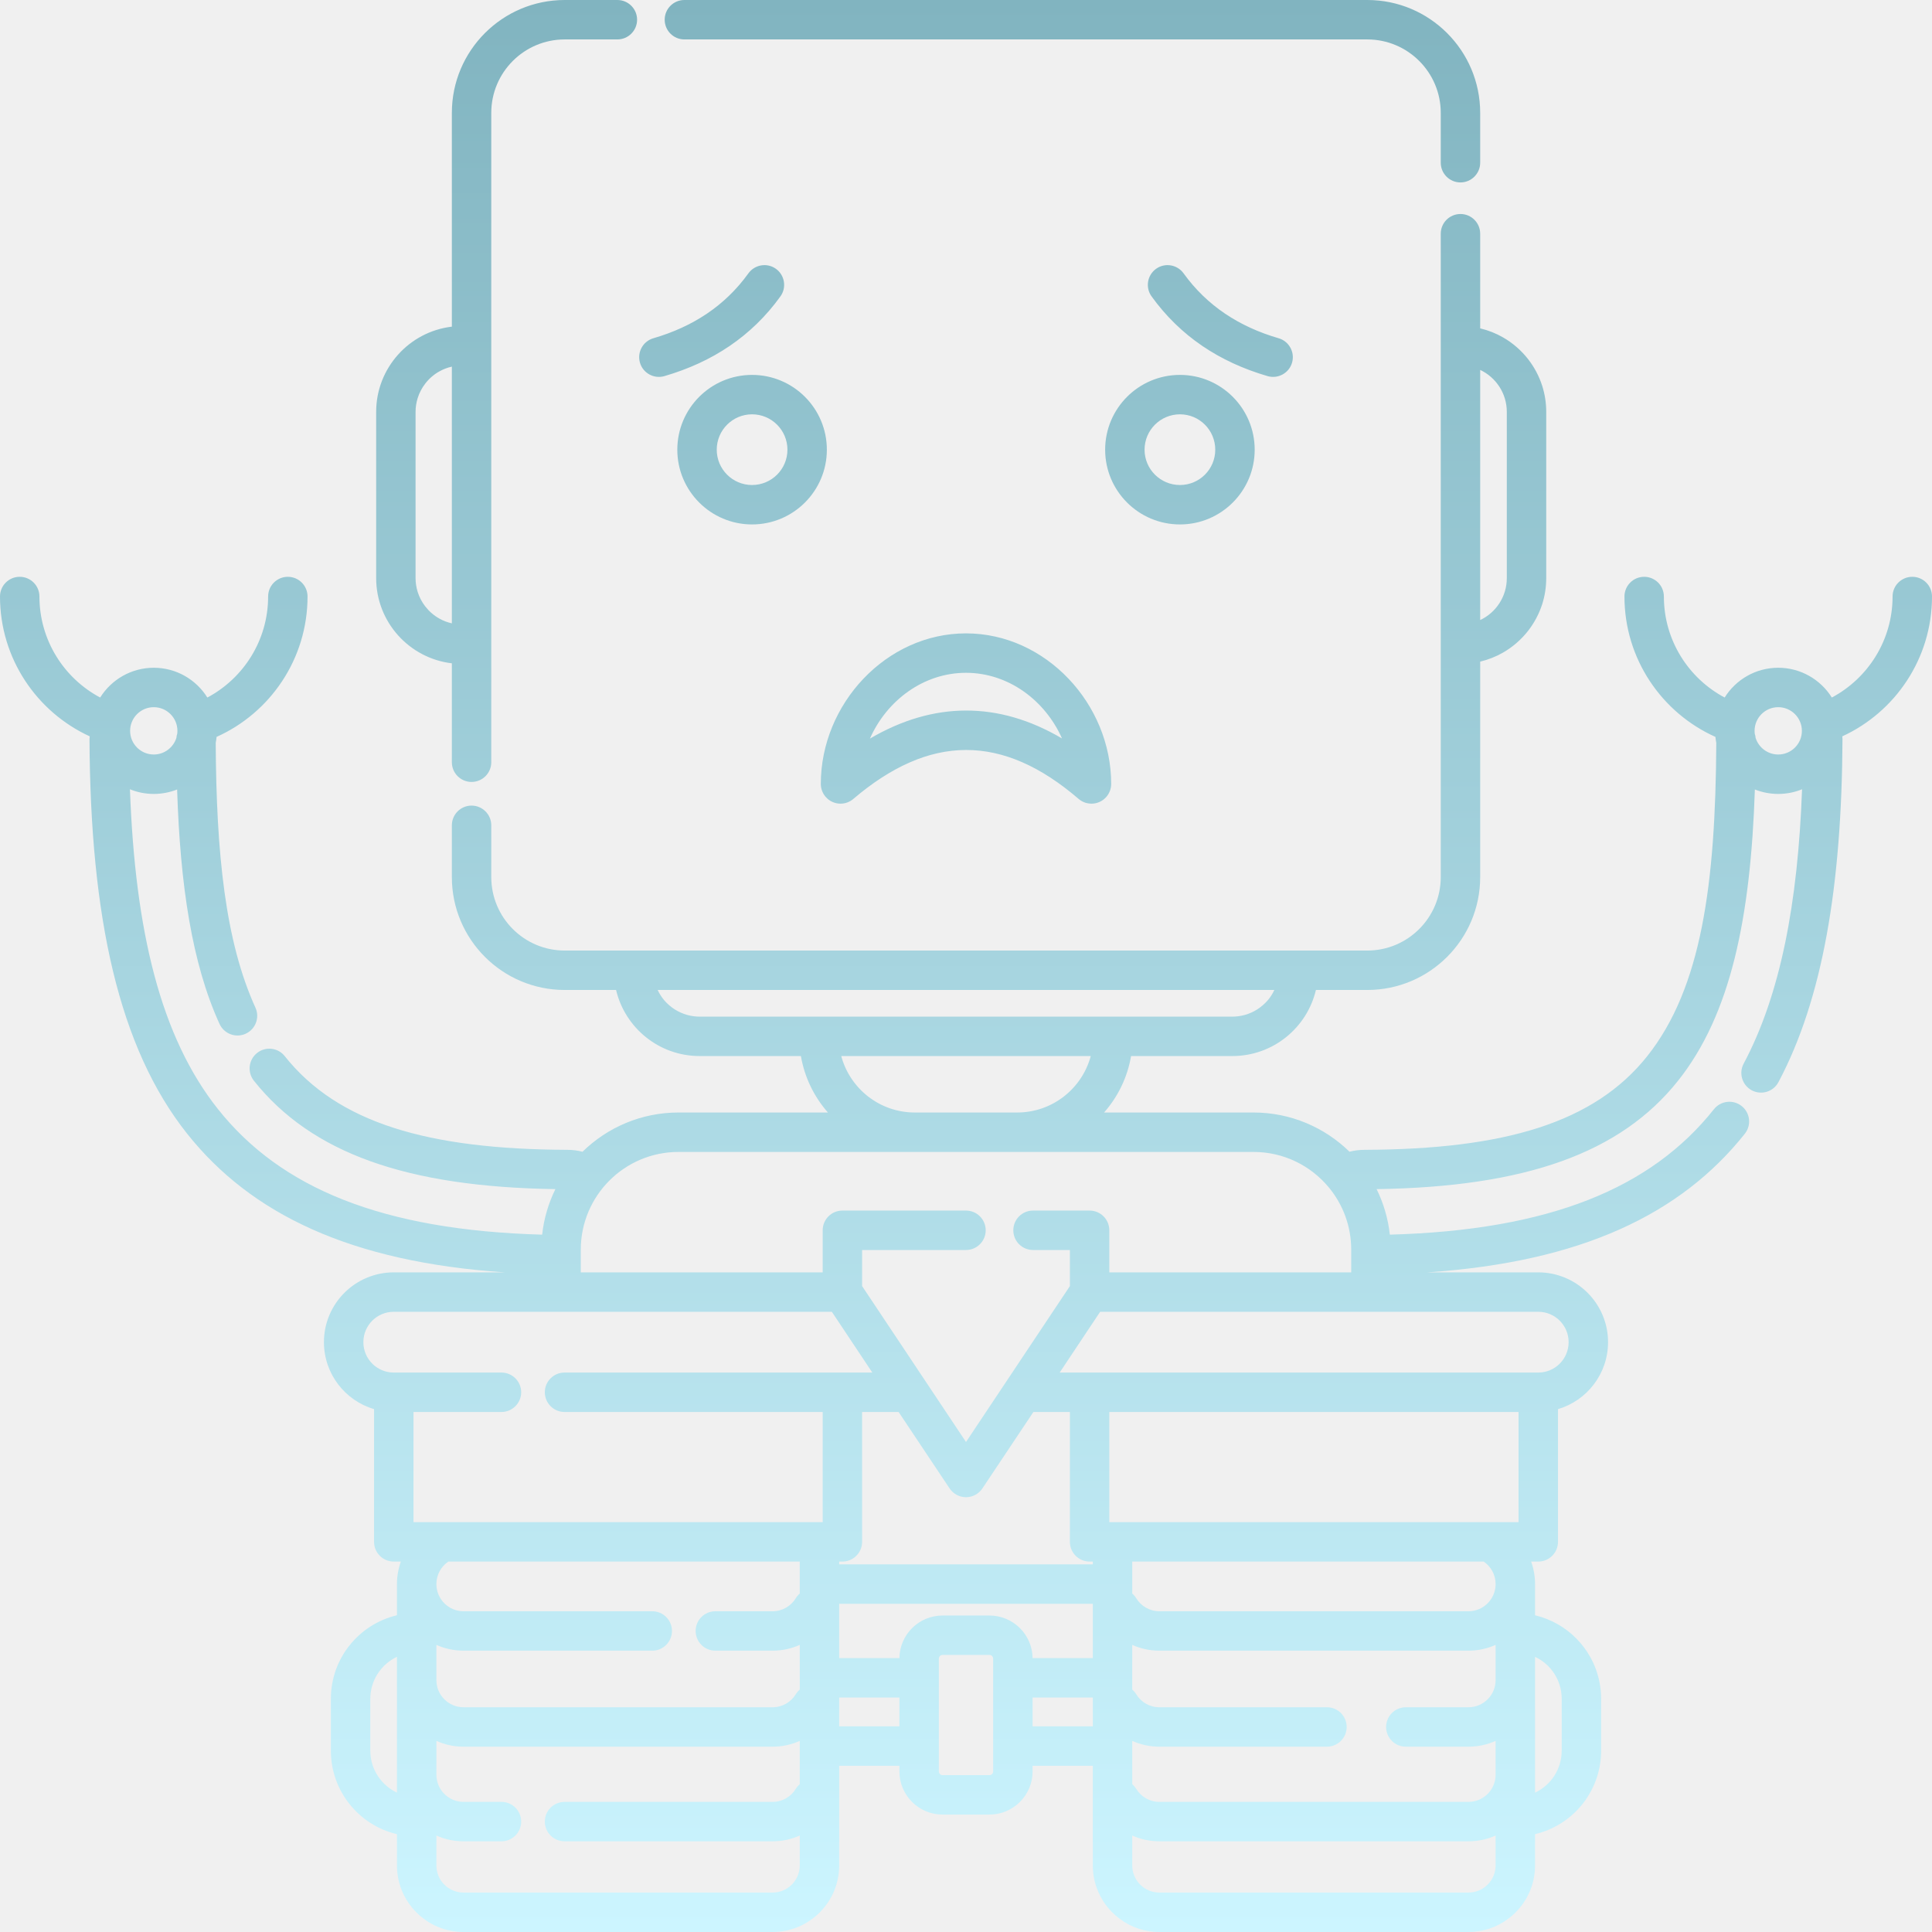
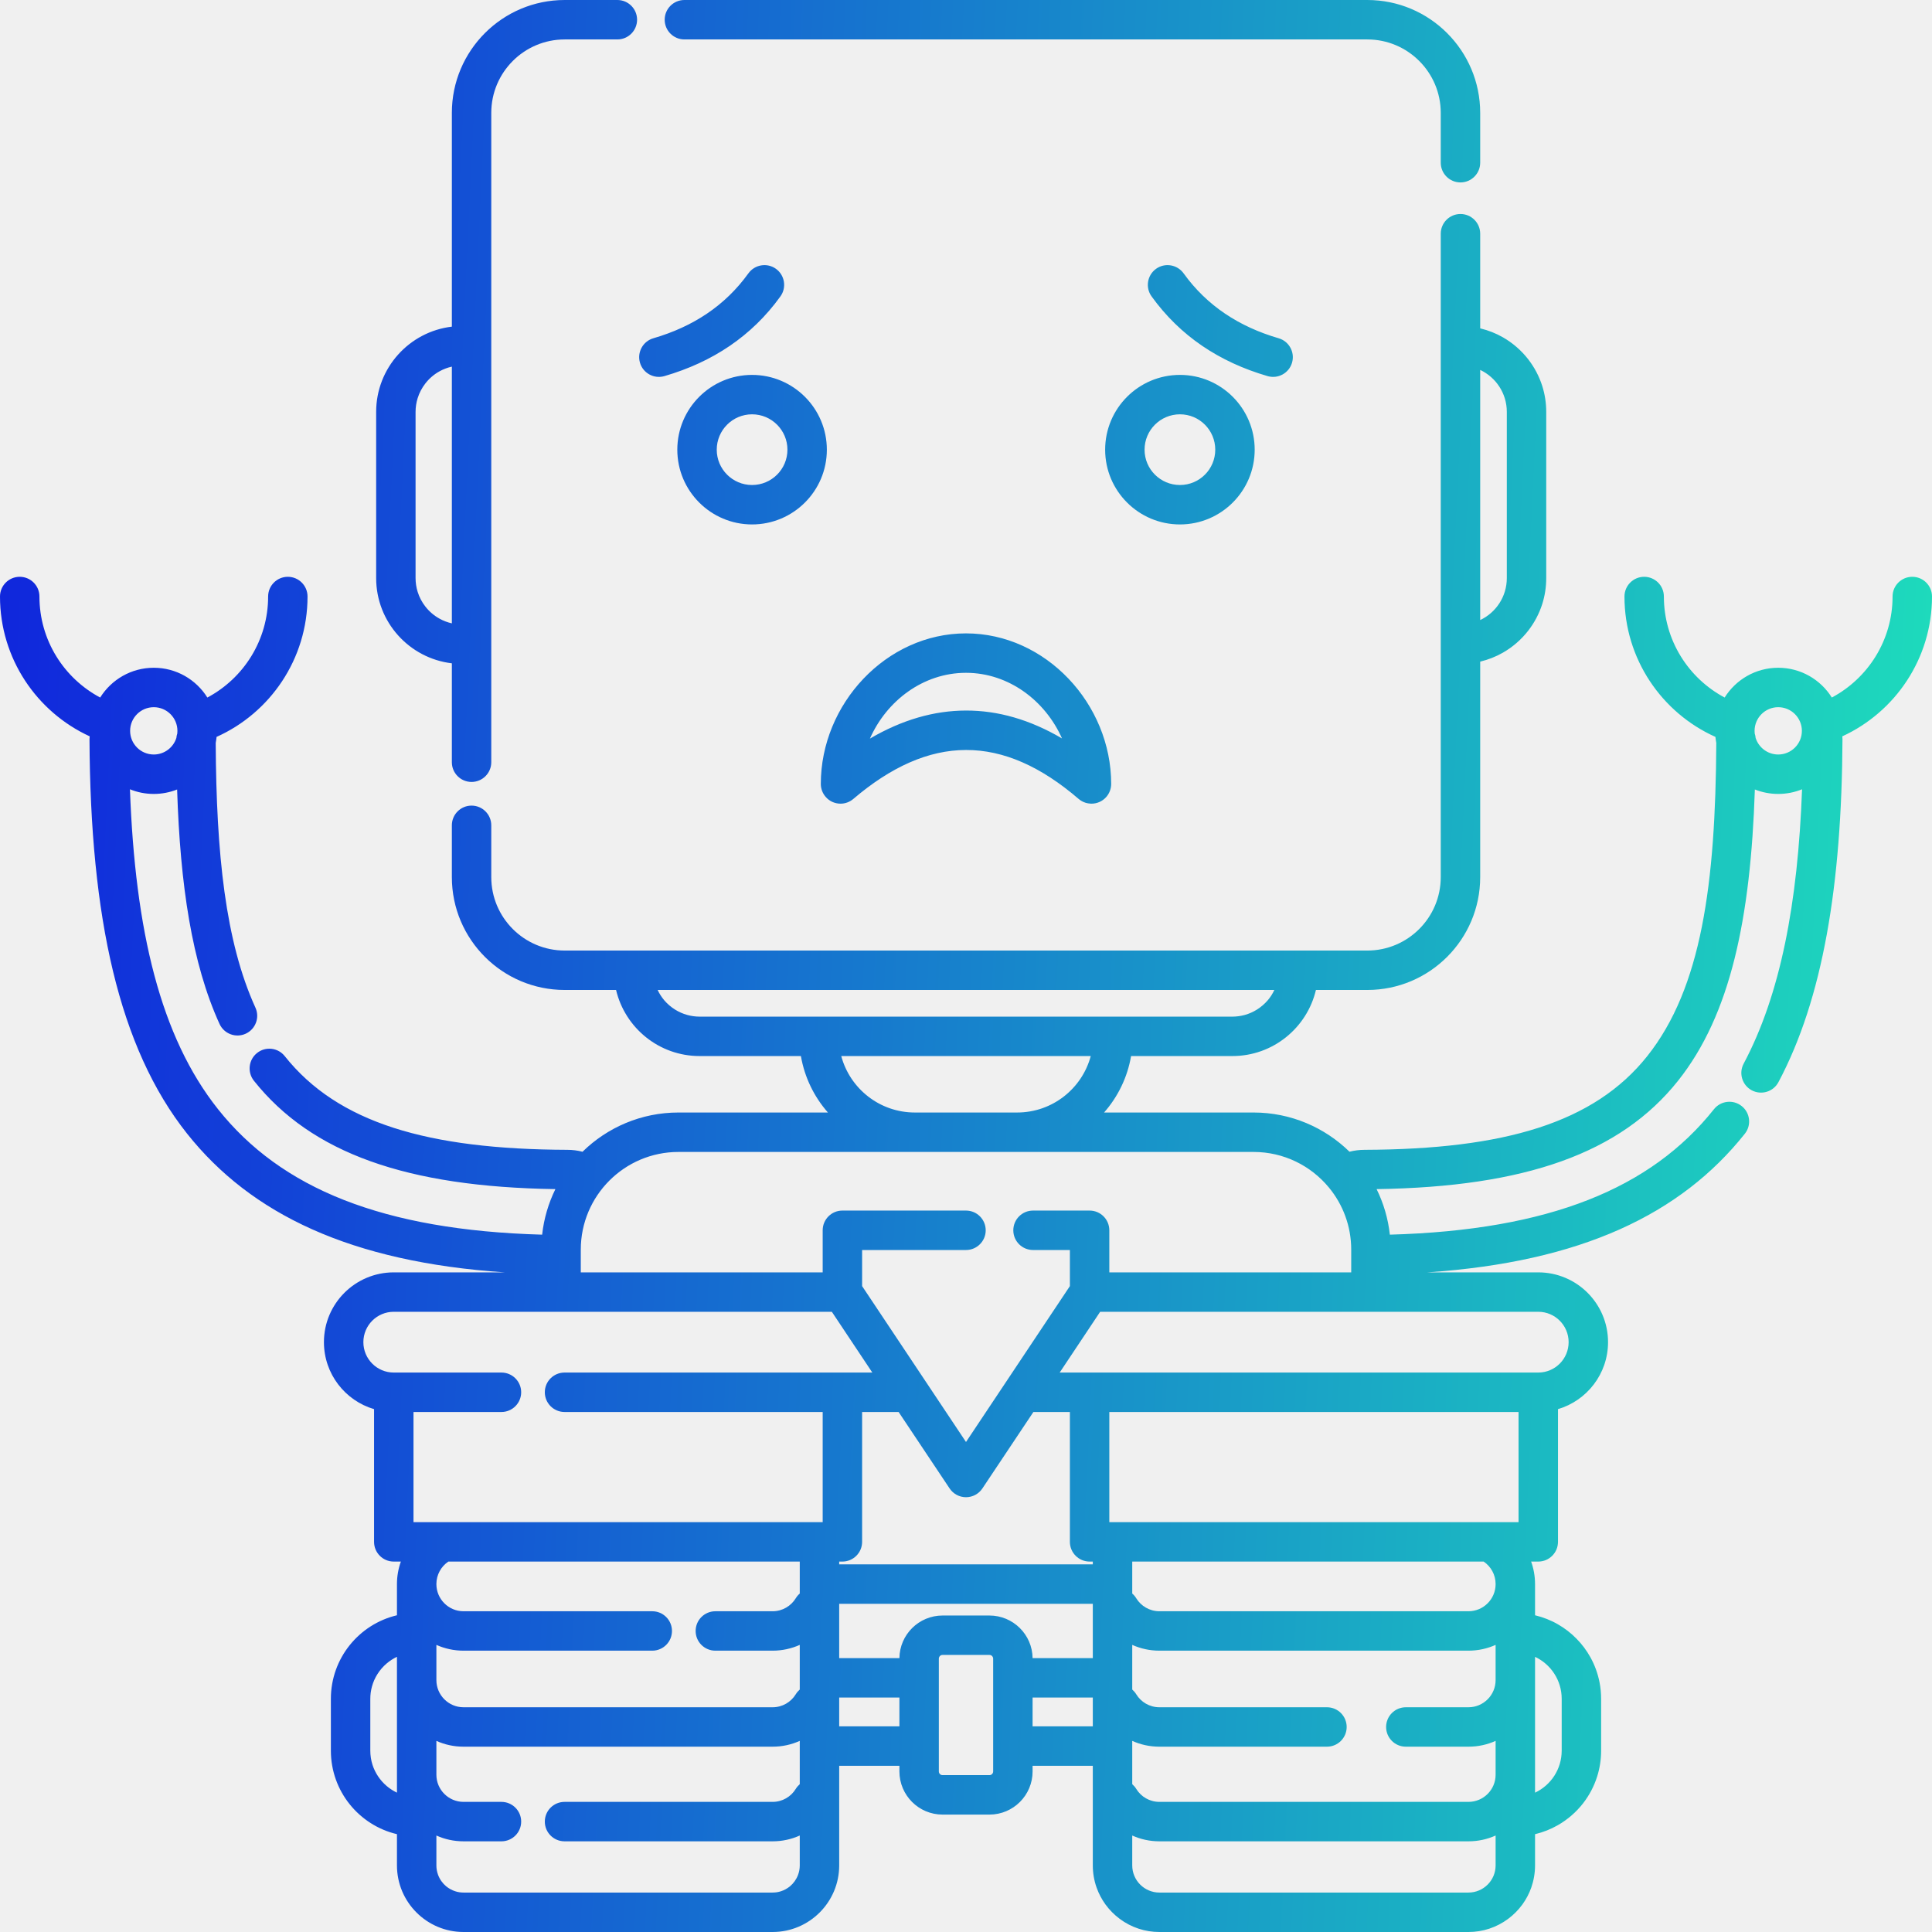
- <svg xmlns="http://www.w3.org/2000/svg" width="127" height="127" viewBox="0 0 127 127" fill="none">
-   <mask id="mask0_1238_2080" style="mask-type:luminance" maskUnits="userSpaceOnUse" x="0" y="0" width="127" height="127">
-     <path d="M0 0H127V127H0V0Z" fill="white" />
+ <svg xmlns="http://www.w3.org/2000/svg" width="325" height="325" viewBox="0 0 325 325" fill="none">
+   <mask id="mask0_1499_1010" style="mask-type:luminance" maskUnits="userSpaceOnUse" x="0" y="0" width="325" height="325">
+     <path d="M0 0H325V325H0V0Z" fill="white" />
  </mask>
-   <g mask="url(#mask0_1238_2080)">
-     <mask id="mask1_1238_2080" style="mask-type:luminance" maskUnits="userSpaceOnUse" x="0" y="0" width="127" height="127">
-       <path fill-rule="evenodd" clip-rule="evenodd" d="M89.877 62.485H37.123C34.456 62.485 32.294 60.32 32.294 57.656V54.252C32.294 53.537 31.712 52.956 30.998 52.956C30.283 52.956 29.703 53.537 29.703 54.252V57.656C29.703 61.751 33.026 65.076 37.123 65.076H40.498C41.085 67.564 43.319 69.419 45.987 69.419H52.647C52.889 70.827 53.518 72.102 54.423 73.131H44.598C42.144 73.131 39.917 74.117 38.291 75.711C37.973 75.627 37.642 75.585 37.299 75.584C28.121 75.55 22.209 73.815 18.718 69.426C18.274 68.865 17.458 68.772 16.899 69.217C16.339 69.663 16.245 70.478 16.688 71.039C20.478 75.804 26.735 78.022 36.509 78.167C36.056 79.09 35.754 80.098 35.638 81.16C25.151 80.868 18.469 78.118 14.333 72.913C10.551 68.158 8.882 61.196 8.542 51.883C9.025 52.081 9.553 52.189 10.109 52.189C10.649 52.189 11.168 52.085 11.643 51.897C11.847 58.205 12.617 63.327 14.431 67.309C14.73 67.96 15.497 68.248 16.148 67.953C16.8 67.656 17.088 66.887 16.791 66.238C14.812 61.895 14.218 56.114 14.18 48.838C14.203 48.706 14.224 48.574 14.237 48.44C17.76 46.861 20.216 43.319 20.216 39.211C20.216 38.496 19.636 37.916 18.921 37.916C18.205 37.916 17.625 38.496 17.625 39.211C17.625 42.088 16.005 44.59 13.63 45.852C12.897 44.678 11.594 43.895 10.109 43.895C8.623 43.895 7.319 44.678 6.585 45.852C4.212 44.59 2.592 42.088 2.592 39.211C2.592 38.496 2.012 37.916 1.295 37.916C0.58 37.916 0 38.496 0 39.211C0 43.289 2.418 46.804 5.896 48.403C5.889 48.462 5.883 48.524 5.883 48.587C5.938 60.317 7.804 68.865 12.303 74.526C16.51 79.816 23.058 82.956 33.175 83.639H25.884C23.35 83.639 21.294 85.694 21.294 88.227C21.294 90.311 22.686 92.07 24.589 92.63V101.353C24.589 102.07 25.166 102.65 25.884 102.65H26.351C26.186 103.111 26.094 103.609 26.094 104.129V106.179C23.604 106.766 21.75 109.003 21.75 111.67V115.08C21.75 117.747 23.604 119.984 26.094 120.569V122.622C26.094 125.039 28.057 127 30.471 127H50.787C53.203 127 55.164 125.039 55.164 122.622V116.074H59.122V116.444C59.122 118.009 60.392 119.281 61.958 119.281H65.042C66.608 119.281 67.878 118.009 67.878 116.444V116.074H71.836V122.622C71.836 123.117 71.918 123.61 72.084 124.077C72.225 124.474 72.421 124.849 72.667 125.189C72.929 125.548 73.247 125.87 73.606 126.136C73.981 126.417 74.403 126.637 74.849 126.783C75.288 126.928 75.752 127 76.213 127C82.986 127 89.758 127 96.527 127C96.991 127 97.453 126.928 97.894 126.783C98.34 126.637 98.759 126.417 99.138 126.136C99.496 125.87 99.814 125.548 100.076 125.189C100.323 124.849 100.519 124.474 100.66 124.077C100.822 123.61 100.906 123.117 100.906 122.622V120.569L100.918 120.568C101.437 120.442 101.937 120.246 102.4 119.981C103.044 119.614 103.613 119.121 104.068 118.536C104.472 118.012 104.786 117.421 104.985 116.79C105.161 116.239 105.25 115.66 105.25 115.08C105.25 113.945 105.25 112.808 105.25 111.67C105.25 111.312 105.216 110.954 105.149 110.604C105.037 110.021 104.832 109.456 104.544 108.937C104.298 108.494 103.99 108.083 103.632 107.72C103.272 107.351 102.863 107.035 102.416 106.778C101.95 106.509 101.442 106.31 100.918 106.182L100.906 106.179V104.129C100.906 103.609 100.814 103.111 100.649 102.65H101.117C101.834 102.65 102.414 102.07 102.414 101.353V92.63C104.313 92.07 105.705 90.311 105.705 88.227C105.705 85.694 103.65 83.639 101.117 83.639H93.825C103.942 82.956 110.49 79.816 114.697 74.526C115.143 73.965 115.049 73.149 114.489 72.707C113.93 72.261 113.112 72.353 112.667 72.913C108.531 78.118 101.849 80.868 91.362 81.16C91.246 80.098 90.944 79.087 90.491 78.167C100.265 78.022 106.522 75.804 110.31 71.039C113.763 66.694 115.077 60.356 115.356 51.897C115.832 52.085 116.351 52.189 116.891 52.189C117.447 52.189 117.975 52.081 118.458 51.883C118.181 59.392 117.034 65.379 114.619 69.92C114.282 70.549 114.523 71.335 115.152 71.672C115.786 72.007 116.57 71.768 116.905 71.136C119.823 65.651 121.07 58.187 121.116 48.587C121.116 48.524 121.111 48.462 121.104 48.403C124.582 46.804 127 43.289 127 39.211C127 38.496 126.42 37.916 125.705 37.916C124.988 37.916 124.408 38.496 124.408 39.211C124.408 42.088 122.788 44.59 120.415 45.852C119.681 44.678 118.377 43.895 116.891 43.895C115.406 43.895 114.103 44.678 113.37 45.852C110.995 44.59 109.375 42.088 109.375 39.211C109.375 38.496 108.795 37.916 108.08 37.916C107.364 37.916 106.784 38.496 106.784 39.211C106.784 43.319 109.24 46.861 112.763 48.44C112.776 48.574 112.797 48.706 112.82 48.838C112.771 58.098 111.854 64.933 108.282 69.426C104.791 73.815 98.879 75.55 89.701 75.584C89.358 75.585 89.027 75.627 88.709 75.708C87.083 74.117 84.856 73.131 82.402 73.131H72.577C73.482 72.102 74.111 70.827 74.351 69.419H81.013C83.681 69.419 85.915 67.564 86.502 65.076H89.877C93.975 65.076 97.3 61.751 97.3 57.656V43.491L97.311 43.489C97.829 43.364 98.332 43.168 98.793 42.903C99.436 42.535 100.006 42.039 100.459 41.456C100.863 40.932 101.177 40.343 101.378 39.712C101.554 39.161 101.641 38.582 101.641 38.002C101.641 34.361 101.641 30.716 101.641 27.074C101.641 26.497 101.554 25.916 101.378 25.367C101.177 24.734 100.863 24.143 100.459 23.62C100.006 23.036 99.436 22.542 98.793 22.173C98.332 21.909 97.829 21.712 97.311 21.588L97.3 21.585V15.362C97.3 14.647 96.717 14.067 96.005 14.067C95.288 14.067 94.708 14.647 94.708 15.362V57.656C94.708 60.32 92.544 62.485 89.877 62.485ZM98.314 120.658C97.769 120.904 97.165 121.039 96.527 121.039H76.213C75.578 121.039 74.975 120.904 74.428 120.658V122.622C74.428 123.607 75.229 124.408 76.213 124.408H96.527C97.515 124.408 98.314 123.607 98.314 122.622V120.658ZM28.686 114.437V116.662C28.686 117.646 29.485 118.447 30.471 118.447H32.963C33.678 118.447 34.26 119.027 34.26 119.742C34.26 120.459 33.678 121.039 32.963 121.039H30.471C29.834 121.039 29.231 120.904 28.686 120.658V122.633C28.686 122.843 28.726 123.05 28.798 123.247C28.907 123.54 29.093 123.801 29.334 124.002C29.508 124.141 29.707 124.253 29.92 124.32C30.096 124.38 30.286 124.408 30.471 124.408C37.242 124.408 44.014 124.408 50.787 124.408C50.974 124.408 51.16 124.38 51.34 124.32C51.551 124.253 51.748 124.141 51.923 124.002C52.163 123.801 52.35 123.54 52.459 123.247C52.534 123.05 52.571 122.843 52.572 122.633V120.658C52.026 120.904 51.422 121.039 50.787 121.039H37.111C36.394 121.039 35.814 120.459 35.814 119.742C35.814 119.027 36.394 118.447 37.111 118.447H50.787C51.43 118.447 51.998 118.106 52.31 117.591C52.384 117.473 52.471 117.372 52.572 117.283V114.437C52.026 114.683 51.422 114.818 50.787 114.818H30.471C29.834 114.818 29.231 114.683 28.686 114.437ZM98.314 108.127C97.769 108.37 97.165 108.507 96.527 108.507H76.213C75.578 108.507 74.975 108.37 74.428 108.127V111.062C74.529 111.151 74.616 111.252 74.69 111.372C75.002 111.884 75.57 112.227 76.213 112.227H87.228C87.943 112.227 88.524 112.808 88.524 113.523C88.524 114.238 87.943 114.818 87.228 114.818H76.213C75.578 114.818 74.975 114.683 74.428 114.437V117.283C74.529 117.372 74.616 117.473 74.69 117.591C75.002 118.106 75.57 118.447 76.213 118.447H96.527C97.515 118.447 98.314 117.646 98.314 116.662V114.437C97.769 114.683 97.165 114.818 96.527 114.818H92.411C91.696 114.818 91.116 114.238 91.116 113.523C91.116 112.808 91.696 112.227 92.411 112.227H96.527C97.515 112.227 98.314 111.425 98.314 110.441V108.127ZM100.906 108.912V117.841C101.943 117.354 102.658 116.3 102.658 115.08V111.67C102.658 110.451 101.943 109.399 100.906 108.912ZM26.085 108.914C25.849 109.029 25.625 109.171 25.423 109.343C25.183 109.546 24.972 109.79 24.803 110.059C24.648 110.306 24.532 110.574 24.454 110.852C24.379 111.12 24.342 111.394 24.342 111.67C24.342 112.808 24.342 113.945 24.342 115.08C24.342 115.394 24.39 115.708 24.485 116.006C24.659 116.55 24.988 117.04 25.423 117.407C25.625 117.579 25.849 117.721 26.085 117.836L26.094 117.841V108.912L26.085 108.914ZM65.285 109.033V116.444C65.285 116.579 65.177 116.689 65.042 116.689H61.958C61.823 116.689 61.715 116.579 61.715 116.444V109.033C61.715 108.896 61.823 108.787 61.958 108.787H65.042C65.177 108.787 65.285 108.896 65.285 109.033ZM67.878 111.589V113.481H71.836V111.589H67.878ZM55.164 111.589V113.481H59.122V111.589H55.164ZM52.572 104.752V102.65H29.472C28.997 102.972 28.686 103.514 28.686 104.129C28.686 105.115 29.485 105.916 30.471 105.916H42.877C43.592 105.916 44.172 106.496 44.172 107.211C44.172 107.926 43.592 108.507 42.877 108.507H30.471C29.834 108.507 29.231 108.37 28.686 108.127V110.441C28.686 111.425 29.485 112.227 30.471 112.227H50.787C51.43 112.227 51.998 111.884 52.31 111.372C52.384 111.252 52.471 111.151 52.572 111.062V108.127C52.026 108.37 51.422 108.507 50.787 108.507H47.023C46.308 108.507 45.728 107.926 45.728 107.211C45.728 106.496 46.308 105.916 47.023 105.916H50.787C51.43 105.916 51.998 105.572 52.31 105.06C52.384 104.941 52.471 104.838 52.572 104.752ZM67.878 108.997H71.836V105.426H55.164V108.997H59.122C59.141 107.447 60.406 106.196 61.958 106.196H65.042C66.594 106.196 67.859 107.447 67.878 108.997ZM97.528 102.65H74.428V104.752C74.529 104.838 74.616 104.941 74.69 105.06C75.002 105.572 75.57 105.916 76.213 105.916H96.527C97.515 105.916 98.314 105.115 98.314 104.129C98.314 103.514 98.003 102.972 97.528 102.65ZM59.07 92.817H56.671V101.353C56.671 102.07 56.089 102.65 55.374 102.65H55.164V102.834H71.836V102.65H71.626C70.911 102.65 70.329 102.07 70.329 101.353V92.817H67.93L64.578 97.842C64.338 98.202 63.933 98.419 63.5 98.419C63.067 98.419 62.663 98.202 62.422 97.842L59.07 92.817ZM99.822 92.817H72.921V100.058H97.851C97.865 100.058 97.876 100.058 97.888 100.058H99.822V92.817ZM54.681 86.23H25.884C24.78 86.23 23.886 87.124 23.886 88.227C23.886 89.331 24.78 90.225 25.884 90.225H32.963C33.678 90.225 34.26 90.805 34.26 91.52C34.26 92.235 33.678 92.817 32.963 92.817H27.181V100.058H29.112C29.124 100.058 29.135 100.058 29.147 100.058H54.079V92.817H37.111C36.394 92.817 35.814 92.235 35.814 91.52C35.814 90.805 36.394 90.225 37.111 90.225H57.342L54.681 86.23ZM82.402 75.723H44.598C41.055 75.723 38.178 78.6 38.178 82.146V83.639H54.079V80.874C54.079 80.157 54.659 79.577 55.374 79.577H63.5C64.215 79.577 64.795 80.157 64.795 80.874C64.795 81.589 64.215 82.169 63.5 82.169H56.671V84.543L63.5 94.789L70.329 84.543V82.169H67.907C67.19 82.169 66.61 81.589 66.61 80.874C66.61 80.157 67.19 79.577 67.907 79.577H71.626C72.341 79.577 72.921 80.157 72.921 80.874V83.639H88.822V82.146C88.822 80.594 88.272 79.17 87.355 78.061C86.176 76.633 84.396 75.723 82.402 75.723ZM101.117 86.23H72.319L69.658 90.225H101.117C102.22 90.225 103.114 89.331 103.114 88.227C103.114 87.124 102.22 86.23 101.117 86.23ZM71.701 69.419H55.299C55.87 71.555 57.821 73.131 60.138 73.131H66.861C69.179 73.131 71.13 71.555 71.701 69.419ZM83.771 65.076H43.229L43.235 65.083C43.345 65.322 43.491 65.546 43.659 65.748C43.864 65.988 44.108 66.198 44.377 66.366C44.624 66.519 44.89 66.639 45.174 66.717C45.437 66.789 45.713 66.829 45.987 66.829C57.663 66.829 69.337 66.829 81.013 66.829C81.287 66.829 81.563 66.789 81.829 66.717C82.11 66.639 82.376 66.519 82.623 66.366C82.892 66.198 83.135 65.988 83.341 65.748C83.512 65.546 83.655 65.322 83.765 65.083L83.771 65.076ZM54.038 51.983C54.09 52.122 54.165 52.254 54.267 52.373C54.393 52.522 54.546 52.635 54.708 52.71C54.875 52.785 55.059 52.829 55.253 52.829C55.55 52.829 55.849 52.725 56.092 52.519C58.57 50.409 61.027 49.302 63.503 49.3C65.976 49.294 68.43 50.39 70.902 52.516C71.039 52.632 71.192 52.718 71.353 52.767L71.356 52.77C71.462 52.8 71.571 52.822 71.679 52.826H71.69C71.706 52.829 71.721 52.829 71.736 52.829H71.747C72.113 52.829 72.473 52.676 72.73 52.379C72.94 52.133 73.044 51.831 73.044 51.534C73.044 46.282 68.75 41.635 63.5 41.635C58.248 41.635 53.956 46.282 53.956 51.534C53.956 51.692 53.985 51.842 54.038 51.983ZM29.703 21.473C26.904 21.802 24.727 24.188 24.727 27.074V38.002C24.727 40.889 26.904 43.273 29.703 43.603V50.105C29.703 50.821 30.283 51.401 30.998 51.401C31.712 51.401 32.294 50.821 32.294 50.105V7.42C32.294 4.756 34.456 2.592 37.123 2.592H40.583C41.298 2.592 41.879 2.012 41.879 1.295C41.879 0.58 41.298 0 40.583 0H37.123C33.026 0 29.703 3.326 29.703 7.42V21.473ZM115.406 48.508C115.607 49.141 116.198 49.597 116.891 49.597C117.75 49.597 118.447 48.901 118.447 48.043C118.447 47.184 117.75 46.487 116.891 46.487C116.034 46.487 115.337 47.184 115.337 48.043C115.337 48.104 115.339 48.164 115.346 48.221C115.379 48.314 115.398 48.41 115.406 48.508ZM11.654 48.221C11.661 48.164 11.663 48.104 11.663 48.043C11.663 47.184 10.966 46.487 10.109 46.487C9.25 46.487 8.553 47.184 8.553 48.043C8.553 48.901 9.25 49.597 10.109 49.597C10.802 49.597 11.393 49.141 11.594 48.508C11.602 48.41 11.621 48.314 11.654 48.221ZM69.811 48.541C68.709 46.057 66.303 44.227 63.5 44.227C60.69 44.227 58.28 46.065 57.184 48.553C59.288 47.319 61.398 46.711 63.497 46.708C65.596 46.702 67.706 47.303 69.811 48.541ZM29.697 24.102C29.412 24.166 29.138 24.27 28.884 24.413C28.525 24.612 28.21 24.884 27.959 25.209C27.735 25.497 27.564 25.823 27.455 26.171C27.365 26.463 27.317 26.769 27.317 27.074C27.317 30.716 27.317 34.361 27.317 38.002C27.317 38.309 27.365 38.616 27.455 38.908C27.564 39.254 27.735 39.583 27.959 39.868C28.21 40.191 28.525 40.464 28.884 40.663C29.138 40.807 29.412 40.909 29.697 40.975L29.703 40.977V24.099L29.697 24.102ZM97.3 24.316V40.759C98.334 40.272 99.05 39.221 99.05 38.002V27.074C99.05 25.857 98.334 24.805 97.3 24.316ZM49.436 24.644C46.726 24.644 44.523 26.846 44.523 29.561C44.523 32.274 46.726 34.474 49.436 34.474C52.15 34.474 54.353 32.274 54.353 29.561C54.353 26.846 52.15 24.644 49.436 24.644ZM77.564 24.644C74.849 24.644 72.647 26.846 72.647 29.561C72.647 32.274 74.849 34.474 77.564 34.474C80.274 34.474 82.477 32.274 82.477 29.561C82.477 26.846 80.274 24.644 77.564 24.644ZM49.436 27.235C50.719 27.235 51.762 28.277 51.762 29.561C51.762 30.844 50.719 31.882 49.436 31.882C48.156 31.882 47.115 30.844 47.115 29.561C47.115 28.277 48.156 27.235 49.436 27.235ZM77.564 27.235C78.847 27.235 79.885 28.277 79.885 29.561C79.885 30.844 78.847 31.882 77.564 31.882C76.281 31.882 75.238 30.844 75.238 29.561C75.238 28.277 76.281 27.235 77.564 27.235ZM84.051 22.235C81.454 21.479 79.337 20.099 77.802 17.967C77.381 17.386 76.573 17.255 75.993 17.671C75.412 18.091 75.279 18.901 75.697 19.481C77.576 22.09 80.15 23.799 83.325 24.724C84.011 24.923 84.733 24.529 84.932 23.843C85.134 23.156 84.737 22.434 84.051 22.235ZM43.675 24.724C46.85 23.799 49.424 22.09 51.303 19.481C51.719 18.901 51.588 18.091 51.007 17.671C50.427 17.255 49.619 17.386 49.197 17.967C47.663 20.099 45.546 21.479 42.949 22.235C42.263 22.434 41.868 23.156 42.068 23.843C42.267 24.529 42.989 24.923 43.675 24.724ZM97.3 10.697V7.42C97.3 3.326 93.975 0 89.877 0H44.988C44.273 0 43.693 0.58 43.693 1.295C43.693 2.012 44.273 2.592 44.988 2.592H89.877C92.544 2.592 94.708 4.756 94.708 7.42V10.697C94.708 11.412 95.288 11.992 96.005 11.992C96.717 11.992 97.3 11.412 97.3 10.697Z" fill="white" />
+   <g mask="url(#mask0_1499_1010)">
+     <mask id="mask1_1499_1010" style="mask-type:luminance" maskUnits="userSpaceOnUse" x="0" y="0" width="325" height="325">
+       <path fill-rule="evenodd" clip-rule="evenodd" d="M230.001 159.902H94.999C88.174 159.902 82.641 154.362 82.641 147.544V138.833C82.641 137.004 81.152 135.519 79.326 135.519C77.496 135.519 76.011 137.004 76.011 138.833V147.544C76.011 158.025 84.514 166.532 94.999 166.532H103.635C105.14 172.899 110.857 177.648 117.682 177.648H134.727C135.346 181.249 136.957 184.513 139.272 187.146H114.129C107.847 187.146 102.15 189.67 97.989 193.749C97.174 193.533 96.328 193.427 95.45 193.423C71.964 193.337 56.835 188.898 47.901 177.664C46.765 176.23 44.676 175.991 43.246 177.131C41.812 178.271 41.573 180.356 42.706 181.794C52.403 193.988 68.418 199.661 93.428 200.033C92.268 202.396 91.496 204.974 91.199 207.694C64.362 206.945 47.263 199.908 36.679 186.59C27.001 174.419 22.73 156.603 21.86 132.772C23.095 133.277 24.446 133.555 25.869 133.555C27.252 133.555 28.58 133.289 29.795 132.807C30.316 148.951 32.287 162.057 36.93 172.249C37.694 173.914 39.657 174.651 41.322 173.894C42.992 173.134 43.728 171.167 42.968 169.506C37.906 158.394 36.385 143.598 36.287 124.978C36.346 124.641 36.401 124.304 36.432 123.96C45.448 119.92 51.733 110.857 51.733 100.344C51.733 98.514 50.248 97.029 48.419 97.029C46.589 97.029 45.104 98.514 45.104 100.344C45.104 107.706 40.958 114.109 34.881 117.338C33.004 114.332 29.669 112.33 25.869 112.33C22.068 112.33 18.73 114.332 16.853 117.338C10.779 114.109 6.634 107.706 6.634 100.344C6.634 98.514 5.149 97.029 3.315 97.029C1.485 97.029 0 98.514 0 100.344C0 110.778 6.187 119.775 15.089 123.866C15.07 124.018 15.054 124.175 15.054 124.336C15.195 154.354 19.972 176.23 31.484 190.716C42.251 204.253 59.006 212.29 84.898 214.037H66.239C59.754 214.037 54.492 219.296 54.492 225.777C54.492 231.11 58.054 235.612 62.924 237.046V259.368C62.924 261.202 64.401 262.687 66.239 262.687H67.434C67.011 263.867 66.776 265.14 66.776 266.472V271.719C60.405 273.22 55.66 278.944 55.66 285.77V294.496C55.66 301.322 60.405 307.046 66.776 308.543V313.798C66.776 319.981 71.799 325 77.978 325H129.966C136.149 325 141.169 319.981 141.169 313.798V297.039H151.298V297.987C151.298 301.992 154.546 305.248 158.554 305.248H166.446C170.454 305.248 173.702 301.992 173.702 297.987V297.039H183.831V313.798C183.831 315.063 184.043 316.325 184.466 317.52C184.827 318.535 185.328 319.495 185.959 320.365C186.629 321.285 187.444 322.108 188.361 322.79C189.321 323.507 190.402 324.071 191.542 324.444C192.667 324.816 193.854 325 195.034 325C212.364 325 229.695 325 247.018 325C248.205 325 249.388 324.816 250.517 324.444C251.657 324.071 252.731 323.507 253.699 322.79C254.615 322.108 255.43 321.285 256.1 320.365C256.731 319.495 257.233 318.535 257.593 317.52C258.009 316.325 258.224 315.063 258.224 313.798V308.543L258.256 308.539C259.584 308.218 260.861 307.716 262.048 307.038C263.694 306.098 265.152 304.836 266.316 303.34C267.35 302 268.153 300.487 268.663 298.873C269.113 297.462 269.34 295.981 269.34 294.496C269.34 291.593 269.34 288.681 269.34 285.77C269.34 284.853 269.254 283.936 269.082 283.043C268.796 281.55 268.271 280.104 267.534 278.776C266.903 277.643 266.116 276.589 265.199 275.661C264.278 274.716 263.232 273.909 262.088 273.251C260.897 272.561 259.596 272.052 258.256 271.727L258.224 271.719V266.472C258.224 265.14 257.989 263.867 257.566 262.687H258.765C260.599 262.687 262.084 261.202 262.084 259.368V237.046C266.942 235.612 270.504 231.11 270.504 225.777C270.504 219.296 265.246 214.037 258.765 214.037H240.102C265.994 212.29 282.749 204.253 293.516 190.716C294.657 189.282 294.418 187.193 292.984 186.061C291.553 184.921 289.461 185.156 288.321 186.59C277.737 199.908 260.638 206.945 233.801 207.694C233.504 204.974 232.732 202.388 231.572 200.033C256.582 199.661 272.597 193.988 282.29 181.794C291.126 170.674 294.488 154.456 295.201 132.807C296.42 133.289 297.748 133.555 299.131 133.555C300.554 133.555 301.906 133.277 303.14 132.772C302.431 151.987 299.496 167.308 293.317 178.929C292.455 180.54 293.07 182.55 294.68 183.412C296.302 184.27 298.309 183.659 299.167 182.041C306.635 168.005 309.824 148.903 309.942 124.336C309.942 124.175 309.93 124.018 309.911 123.866C318.813 119.775 325 110.778 325 100.344C325 98.514 323.515 97.029 321.685 97.029C319.851 97.029 318.366 98.514 318.366 100.344C318.366 107.706 314.221 114.109 308.147 117.338C306.271 114.332 302.932 112.33 299.131 112.33C295.331 112.33 291.996 114.332 290.119 117.338C284.042 114.109 279.896 107.706 279.896 100.344C279.896 98.514 278.411 97.029 276.581 97.029C274.752 97.029 273.267 98.514 273.267 100.344C273.267 110.857 279.552 119.92 288.568 123.96C288.599 124.304 288.654 124.641 288.713 124.978C288.587 148.676 286.24 166.168 277.099 177.664C268.165 188.898 253.036 193.337 229.55 193.423C228.672 193.427 227.826 193.533 227.011 193.741C222.85 189.67 217.153 187.146 210.871 187.146H185.728C188.043 184.513 189.654 181.249 190.269 177.648H207.318C214.143 177.648 219.86 172.899 221.365 166.532H230.001C240.486 166.532 248.997 158.025 248.997 147.544V111.296L249.024 111.292C250.348 110.97 251.638 110.469 252.817 109.791C254.463 108.851 255.92 107.581 257.08 106.088C258.115 104.748 258.918 103.24 259.431 101.625C259.882 100.215 260.105 98.734 260.105 97.249C260.105 87.931 260.105 78.605 260.105 69.284C260.105 67.806 259.882 66.321 259.431 64.915C258.918 63.296 258.115 61.784 257.08 60.444C255.92 58.951 254.463 57.685 252.817 56.741C251.638 56.067 250.348 55.562 249.024 55.244L248.997 55.236V39.312C248.997 37.483 247.504 35.998 245.682 35.998C243.848 35.998 242.363 37.483 242.363 39.312V147.544C242.363 154.362 236.826 159.902 230.001 159.902ZM251.591 308.77C250.196 309.401 248.652 309.746 247.018 309.746H195.034C193.408 309.746 191.864 309.401 190.465 308.77V313.798C190.465 316.317 192.514 318.366 195.034 318.366H247.018C249.545 318.366 251.591 316.317 251.591 313.798V308.77ZM73.409 292.85V298.544C73.409 301.063 75.455 303.112 77.978 303.112H84.353C86.183 303.112 87.672 304.597 87.672 306.427C87.672 308.261 86.183 309.746 84.353 309.746H77.978C76.348 309.746 74.804 309.401 73.409 308.77V313.825C73.409 314.362 73.511 314.891 73.695 315.396C73.974 316.145 74.452 316.815 75.067 317.328C75.514 317.685 76.023 317.971 76.568 318.143C77.018 318.296 77.504 318.366 77.978 318.366C95.305 318.366 112.636 318.366 129.966 318.366C130.444 318.366 130.922 318.296 131.381 318.143C131.922 317.971 132.427 317.685 132.874 317.328C133.489 316.815 133.967 316.145 134.245 315.396C134.437 314.891 134.531 314.362 134.535 313.825V308.77C133.136 309.401 131.592 309.746 129.966 309.746H94.968C93.134 309.746 91.649 308.261 91.649 306.427C91.649 304.597 93.134 303.112 94.968 303.112H129.966C131.612 303.112 133.066 302.239 133.865 300.922C134.053 300.62 134.276 300.362 134.535 300.134V292.85C133.136 293.481 131.592 293.826 129.966 293.826H77.978C76.348 293.826 74.804 293.481 73.409 292.85ZM251.591 276.703C250.196 277.326 248.652 277.675 247.018 277.675H195.034C193.408 277.675 191.864 277.326 190.465 276.703V284.214C190.724 284.442 190.947 284.7 191.135 285.006C191.934 286.318 193.388 287.196 195.034 287.196H223.222C225.052 287.196 226.537 288.681 226.537 290.511C226.537 292.341 225.052 293.826 223.222 293.826H195.034C193.408 293.826 191.864 293.481 190.465 292.85V300.134C190.724 300.362 190.947 300.62 191.135 300.922C191.934 302.239 193.388 303.112 195.034 303.112H247.018C249.545 303.112 251.591 301.063 251.591 298.544V292.85C250.196 293.481 248.652 293.826 247.018 293.826H236.485C234.656 293.826 233.171 292.341 233.171 290.511C233.171 288.681 234.656 287.196 236.485 287.196H247.018C249.545 287.196 251.591 285.143 251.591 282.624V276.703ZM258.224 278.713V301.561C260.877 300.315 262.707 297.619 262.707 294.496V285.77C262.707 282.651 260.877 279.959 258.224 278.713ZM66.752 278.717C66.149 279.011 65.577 279.375 65.06 279.814C64.444 280.335 63.904 280.958 63.473 281.648C63.077 282.279 62.779 282.964 62.579 283.678C62.387 284.363 62.293 285.065 62.293 285.77C62.293 288.681 62.293 291.593 62.293 294.496C62.293 295.299 62.415 296.103 62.658 296.867C63.104 298.258 63.947 299.511 65.06 300.452C65.577 300.891 66.149 301.255 66.752 301.549L66.776 301.561V278.713L66.752 278.717ZM167.069 279.023V297.987C167.069 298.332 166.791 298.614 166.446 298.614H158.554C158.209 298.614 157.931 298.332 157.931 297.987V279.023C157.931 278.67 158.209 278.392 158.554 278.392H166.446C166.791 278.392 167.069 278.67 167.069 279.023ZM173.702 285.562V290.405H183.831V285.562H173.702ZM141.169 285.562V290.405H151.298V285.562H141.169ZM134.535 268.067V262.687H75.42C74.205 263.51 73.409 264.897 73.409 266.472C73.409 268.996 75.455 271.045 77.978 271.045H109.724C111.554 271.045 113.039 272.53 113.039 274.36C113.039 276.19 111.554 277.675 109.724 277.675H77.978C76.348 277.675 74.804 277.326 73.409 276.703V282.624C73.409 285.143 75.455 287.196 77.978 287.196H129.966C131.612 287.196 133.066 286.318 133.865 285.006C134.053 284.7 134.276 284.442 134.535 284.214V276.703C133.136 277.326 131.592 277.675 129.966 277.675H120.335C118.505 277.675 117.02 276.19 117.02 274.36C117.02 272.53 118.505 271.045 120.335 271.045H129.966C131.612 271.045 133.066 270.163 133.865 268.855C134.053 268.549 134.276 268.286 134.535 268.067ZM173.702 278.929H183.831V269.791H141.169V278.929H151.298C151.345 274.963 154.581 271.762 158.554 271.762H166.446C170.419 271.762 173.655 274.963 173.702 278.929ZM249.58 262.687H190.465V268.067C190.724 268.286 190.947 268.549 191.135 268.855C191.934 270.163 193.388 271.045 195.034 271.045H247.018C249.545 271.045 251.591 268.996 251.591 266.472C251.591 264.897 250.795 263.51 249.58 262.687ZM151.164 237.524H145.024V259.368C145.024 261.202 143.535 262.687 141.706 262.687H141.169V263.157H183.831V262.687H183.294C181.465 262.687 179.976 261.202 179.976 259.368V237.524H173.836L165.258 250.384C164.643 251.305 163.609 251.861 162.5 251.861C161.391 251.861 160.357 251.305 159.742 250.384L151.164 237.524ZM255.45 237.524H186.609V256.053H250.407C250.442 256.053 250.47 256.053 250.501 256.053H255.45V237.524ZM139.931 220.667H66.239C63.414 220.667 61.126 222.956 61.126 225.777C61.126 228.602 63.414 230.89 66.239 230.89H84.353C86.183 230.89 87.672 232.375 87.672 234.205C87.672 236.035 86.183 237.524 84.353 237.524H69.558V256.053H74.499C74.53 256.053 74.558 256.053 74.589 256.053H138.391V237.524H94.968C93.134 237.524 91.649 236.035 91.649 234.205C91.649 232.375 93.134 230.89 94.968 230.89H146.741L139.931 220.667ZM210.871 193.78H114.129C105.062 193.78 97.699 201.142 97.699 210.217V214.037H138.391V206.961C138.391 205.127 139.876 203.642 141.706 203.642H162.5C164.33 203.642 165.815 205.127 165.815 206.961C165.815 208.791 164.33 210.276 162.5 210.276H145.024V216.349L162.5 242.571L179.976 216.349V210.276H173.777C171.943 210.276 170.458 208.791 170.458 206.961C170.458 205.127 171.943 203.642 173.777 203.642H183.294C185.124 203.642 186.609 205.127 186.609 206.961V214.037H227.301V210.217C227.301 206.244 225.894 202.6 223.547 199.763C220.53 196.107 215.973 193.78 210.871 193.78ZM258.765 220.667H185.069L178.259 230.89H258.765C261.586 230.89 263.874 228.602 263.874 225.777C263.874 222.956 261.586 220.667 258.765 220.667ZM183.486 177.648H141.514C142.975 183.114 147.967 187.146 153.895 187.146H171.101C177.033 187.146 182.025 183.114 183.486 177.648ZM214.374 166.532H110.626L110.641 166.552C110.923 167.163 111.296 167.735 111.727 168.252C112.252 168.867 112.875 169.404 113.564 169.835C114.195 170.227 114.877 170.533 115.602 170.732C116.276 170.917 116.981 171.018 117.682 171.018C147.563 171.018 177.437 171.018 207.318 171.018C208.019 171.018 208.724 170.917 209.406 170.732C210.123 170.533 210.805 170.227 211.436 169.835C212.125 169.404 212.748 168.867 213.273 168.252C213.712 167.735 214.077 167.163 214.359 166.552L214.374 166.532ZM138.285 133.027C138.418 133.383 138.61 133.72 138.873 134.026C139.194 134.406 139.586 134.696 140.001 134.888C140.428 135.08 140.898 135.193 141.396 135.193C142.156 135.193 142.92 134.927 143.543 134.398C149.883 128.998 156.172 126.166 162.508 126.162C168.836 126.146 175.117 128.951 181.441 134.39C181.794 134.688 182.186 134.907 182.597 135.033L182.605 135.041C182.875 135.119 183.153 135.174 183.432 135.185H183.459C183.498 135.193 183.537 135.193 183.577 135.193H183.604C184.54 135.193 185.461 134.801 186.12 134.041C186.656 133.41 186.923 132.639 186.923 131.878C186.923 118.439 175.936 106.547 162.5 106.547C149.06 106.547 138.077 118.439 138.077 131.878C138.077 132.282 138.152 132.666 138.285 133.027ZM76.011 54.95C68.849 55.793 63.277 61.898 63.277 69.284V97.249C63.277 104.638 68.849 110.739 76.011 111.582V128.223C76.011 130.053 77.496 131.538 79.326 131.538C81.152 131.538 82.641 130.053 82.641 128.223V18.988C82.641 12.17 88.174 6.634 94.999 6.634H103.855C105.685 6.634 107.17 5.149 107.17 3.315C107.17 1.485 105.685 0 103.855 0H94.999C84.514 0 76.011 8.511 76.011 18.988V54.95ZM295.331 124.136C295.844 125.754 297.356 126.922 299.131 126.922C301.33 126.922 303.112 125.139 303.112 122.945C303.112 120.747 301.33 118.964 299.131 118.964C296.937 118.964 295.154 120.747 295.154 122.945C295.154 123.101 295.158 123.254 295.178 123.399C295.26 123.638 295.311 123.885 295.331 124.136ZM29.822 123.399C29.842 123.254 29.846 123.101 29.846 122.945C29.846 120.747 28.063 118.964 25.869 118.964C23.671 118.964 21.888 120.747 21.888 122.945C21.888 125.139 23.671 126.922 25.869 126.922C27.644 126.922 29.156 125.754 29.669 124.136C29.689 123.885 29.74 123.638 29.822 123.399ZM178.651 124.218C175.83 117.863 169.674 113.18 162.5 113.18C155.31 113.18 149.143 117.882 146.337 124.249C151.721 121.091 157.12 119.536 162.492 119.528C167.864 119.512 173.264 121.052 178.651 124.218ZM75.996 61.678C75.267 61.843 74.565 62.109 73.915 62.474C72.998 62.983 72.191 63.68 71.548 64.511C70.976 65.248 70.537 66.082 70.259 66.972C70.028 67.72 69.906 68.504 69.906 69.284C69.906 78.605 69.906 87.931 69.906 97.249C69.906 98.036 70.028 98.82 70.259 99.568C70.537 100.454 70.976 101.296 71.548 102.025C72.191 102.852 72.998 103.549 73.915 104.058C74.565 104.427 75.267 104.689 75.996 104.858L76.011 104.862V61.67L75.996 61.678ZM248.997 62.227V104.305C251.641 103.059 253.475 100.367 253.475 97.249V69.284C253.475 66.168 251.641 63.477 248.997 62.227ZM126.51 63.065C119.575 63.065 113.937 68.7 113.937 75.647C113.937 82.59 119.575 88.221 126.51 88.221C133.454 88.221 139.092 82.59 139.092 75.647C139.092 68.7 133.454 63.065 126.51 63.065ZM198.49 63.065C191.542 63.065 185.908 68.7 185.908 75.647C185.908 82.59 191.542 88.221 198.49 88.221C205.425 88.221 211.063 82.59 211.063 75.647C211.063 68.7 205.425 63.065 198.49 63.065ZM126.51 69.695C129.794 69.695 132.462 72.363 132.462 75.647C132.462 78.93 129.794 81.587 126.51 81.587C123.235 81.587 120.57 78.93 120.57 75.647C120.57 72.363 123.235 69.695 126.51 69.695ZM198.49 69.695C201.773 69.695 204.43 72.363 204.43 75.647C204.43 78.93 201.773 81.587 198.49 81.587C195.206 81.587 192.538 78.93 192.538 75.647C192.538 72.363 195.206 69.695 198.49 69.695ZM215.092 56.902C208.446 54.966 203.027 51.436 199.101 45.977C198.023 44.492 195.954 44.155 194.469 45.221C192.984 46.295 192.644 48.368 193.713 49.853C198.521 56.529 205.108 60.902 213.234 63.269C214.99 63.778 216.835 62.771 217.345 61.016C217.862 59.257 216.847 57.411 215.092 56.902ZM111.766 63.269C119.892 60.902 126.479 56.529 131.287 49.853C132.353 48.368 132.016 46.295 130.531 45.221C129.046 44.155 126.977 44.492 125.899 45.977C121.973 51.436 116.554 54.966 109.908 56.902C108.153 57.411 107.142 59.257 107.655 61.016C108.165 62.771 110.01 63.778 111.766 63.269ZM248.997 27.373V18.988C248.997 8.511 240.486 0 230.001 0H115.128C113.298 0 111.813 1.485 111.813 3.315C111.813 5.149 113.298 6.634 115.128 6.634H230.001C236.826 6.634 242.363 12.17 242.363 18.988V27.373C242.363 29.203 243.848 30.688 245.682 30.688C247.504 30.688 248.997 29.203 248.997 27.373Z" fill="white" />
    </mask>
-     <g mask="url(#mask1_1238_2080)">
-       <path d="M0 0V127H127V0H0Z" fill="url(#paint0_linear_1238_2080)" />
+     <g mask="url(#mask1_1499_1010)">
+       <path d="M0 0V325H325V0H0Z" fill="url(#paint0_linear_1499_1010)" />
    </g>
  </g>
  <defs>
-     <linearGradient id="paint0_linear_1238_2080" x1="63.5" y1="0" x2="63.5" y2="127" gradientUnits="userSpaceOnUse">
-       <stop stop-color="#81B4C0" />
-       <stop offset="1" stop-color="#CCF5FF" />
+     <linearGradient id="paint0_linear_1499_1010" x1="-2.672" y1="55.619" x2="337.159" y2="71.947" gradientUnits="userSpaceOnUse">
+       <stop stop-color="#1024DD" />
+       <stop offset="1" stop-color="#1EE0BB" />
    </linearGradient>
  </defs>
</svg>
